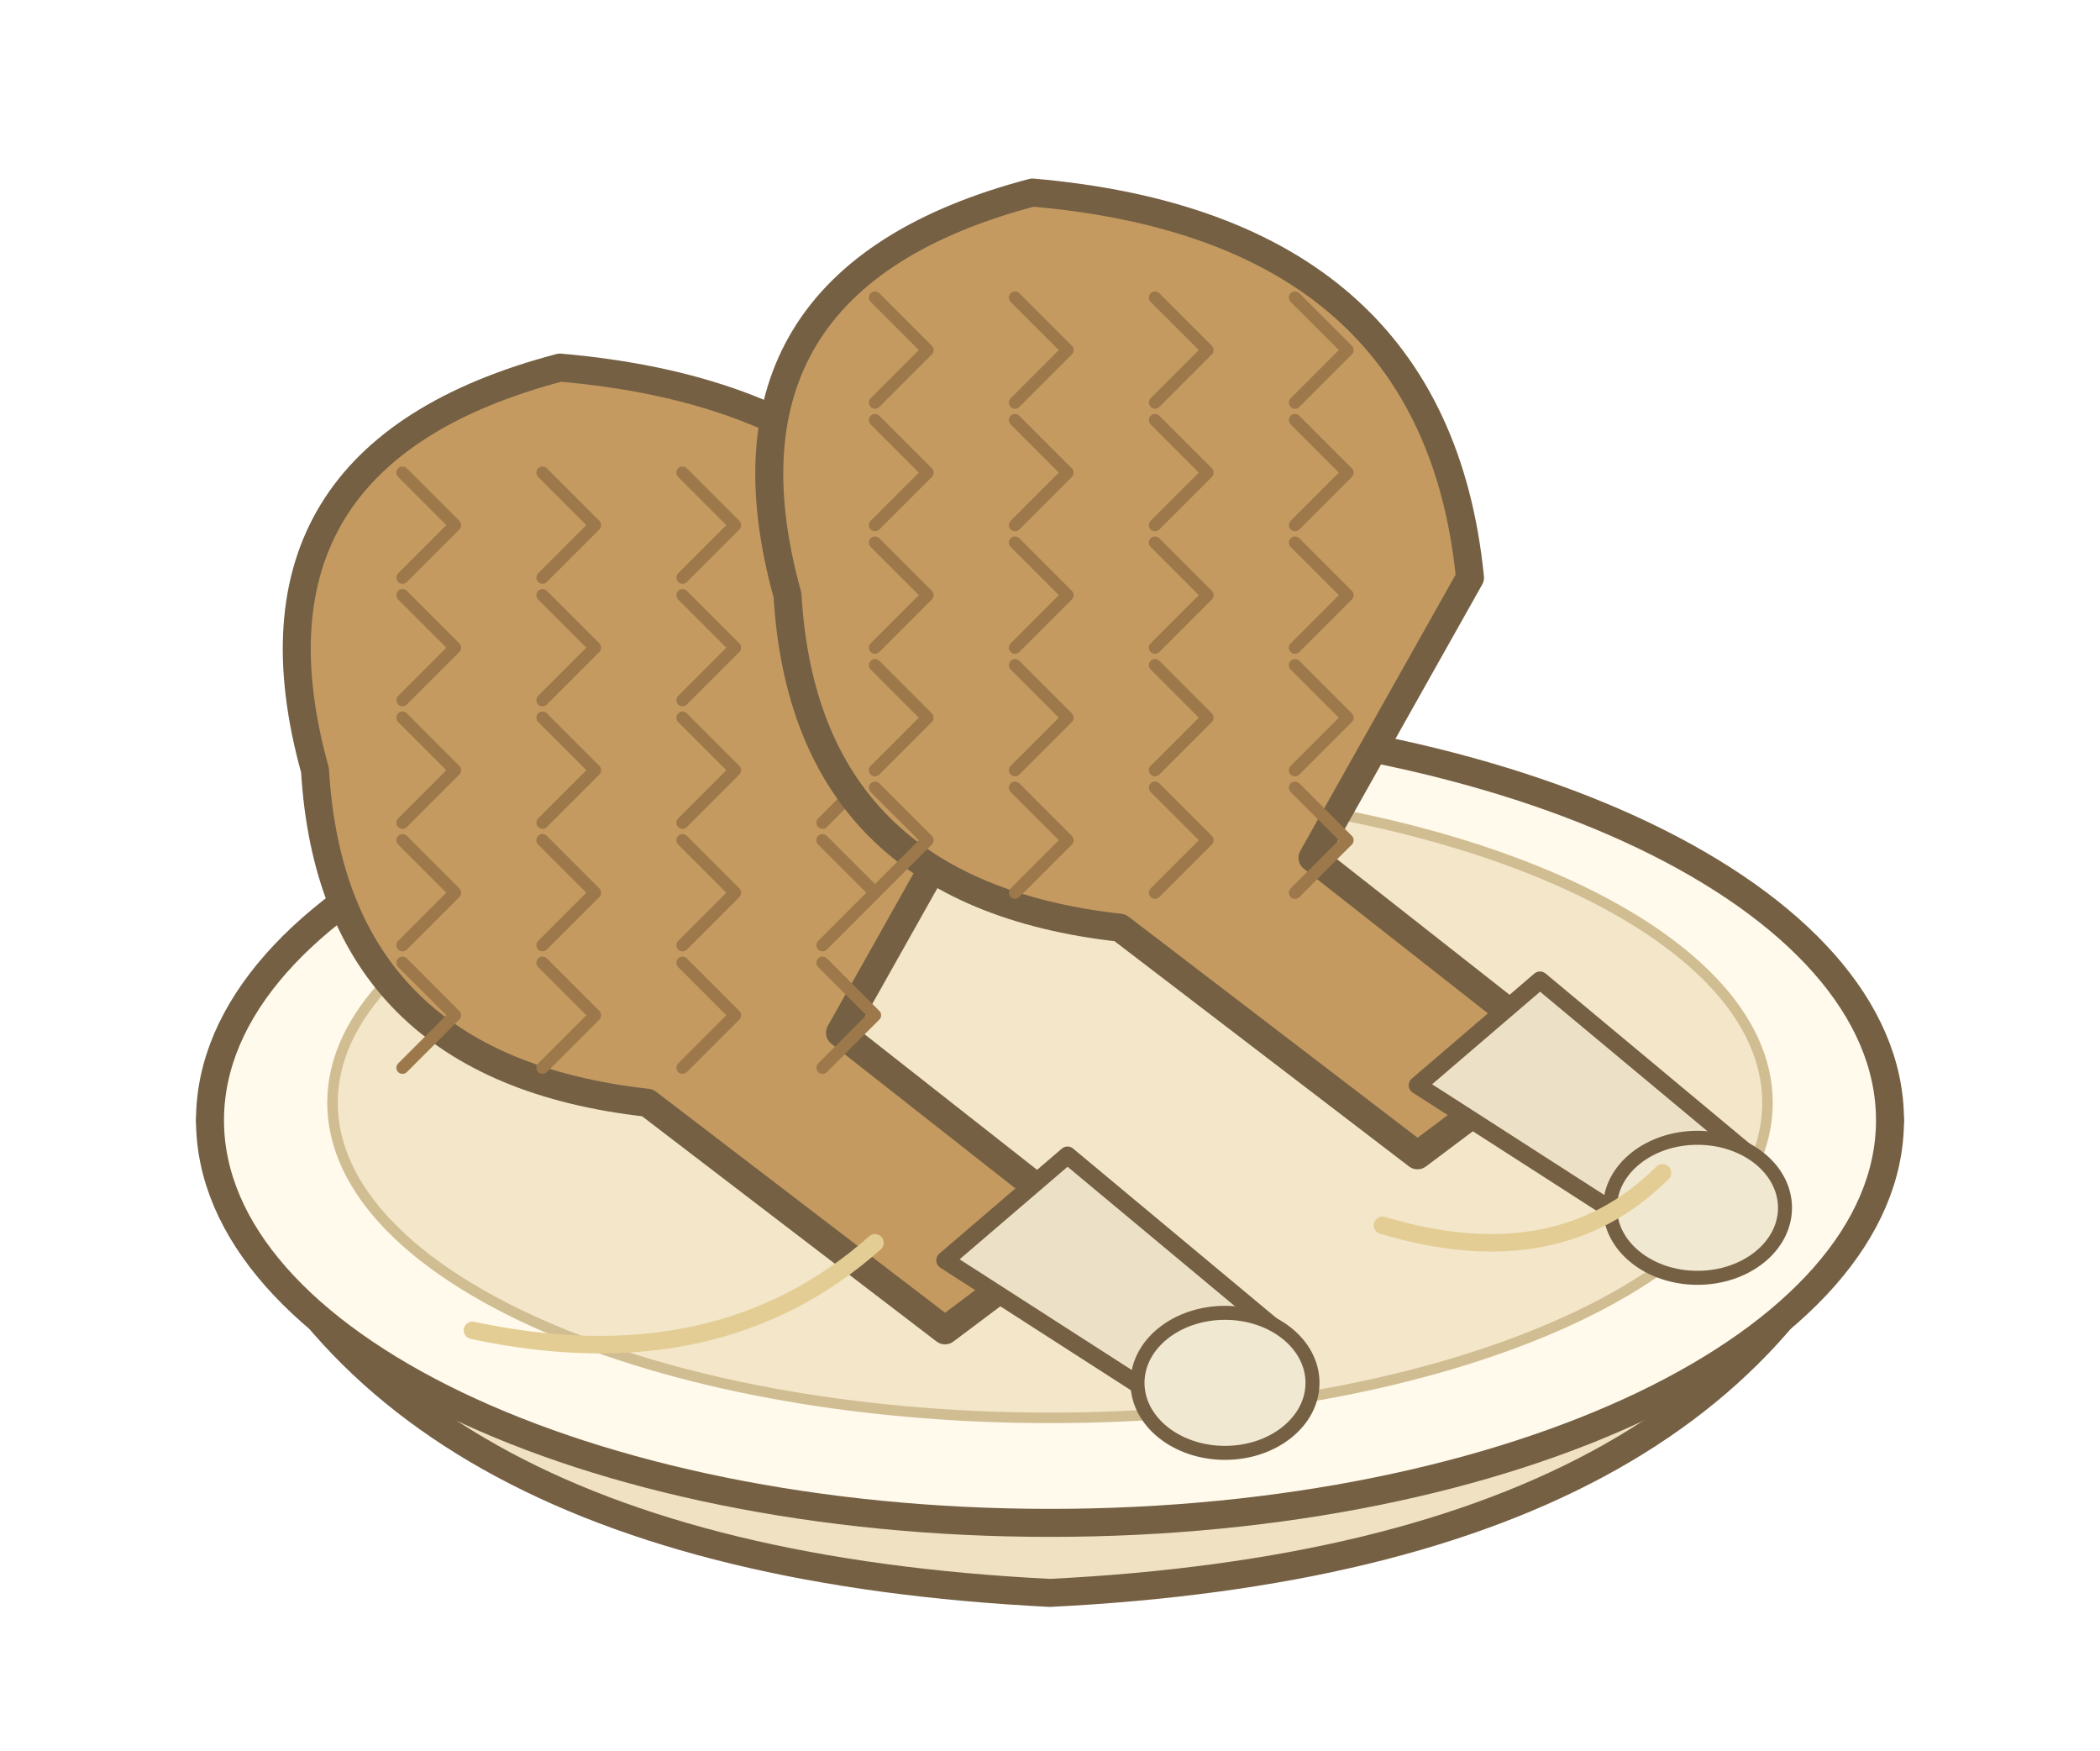
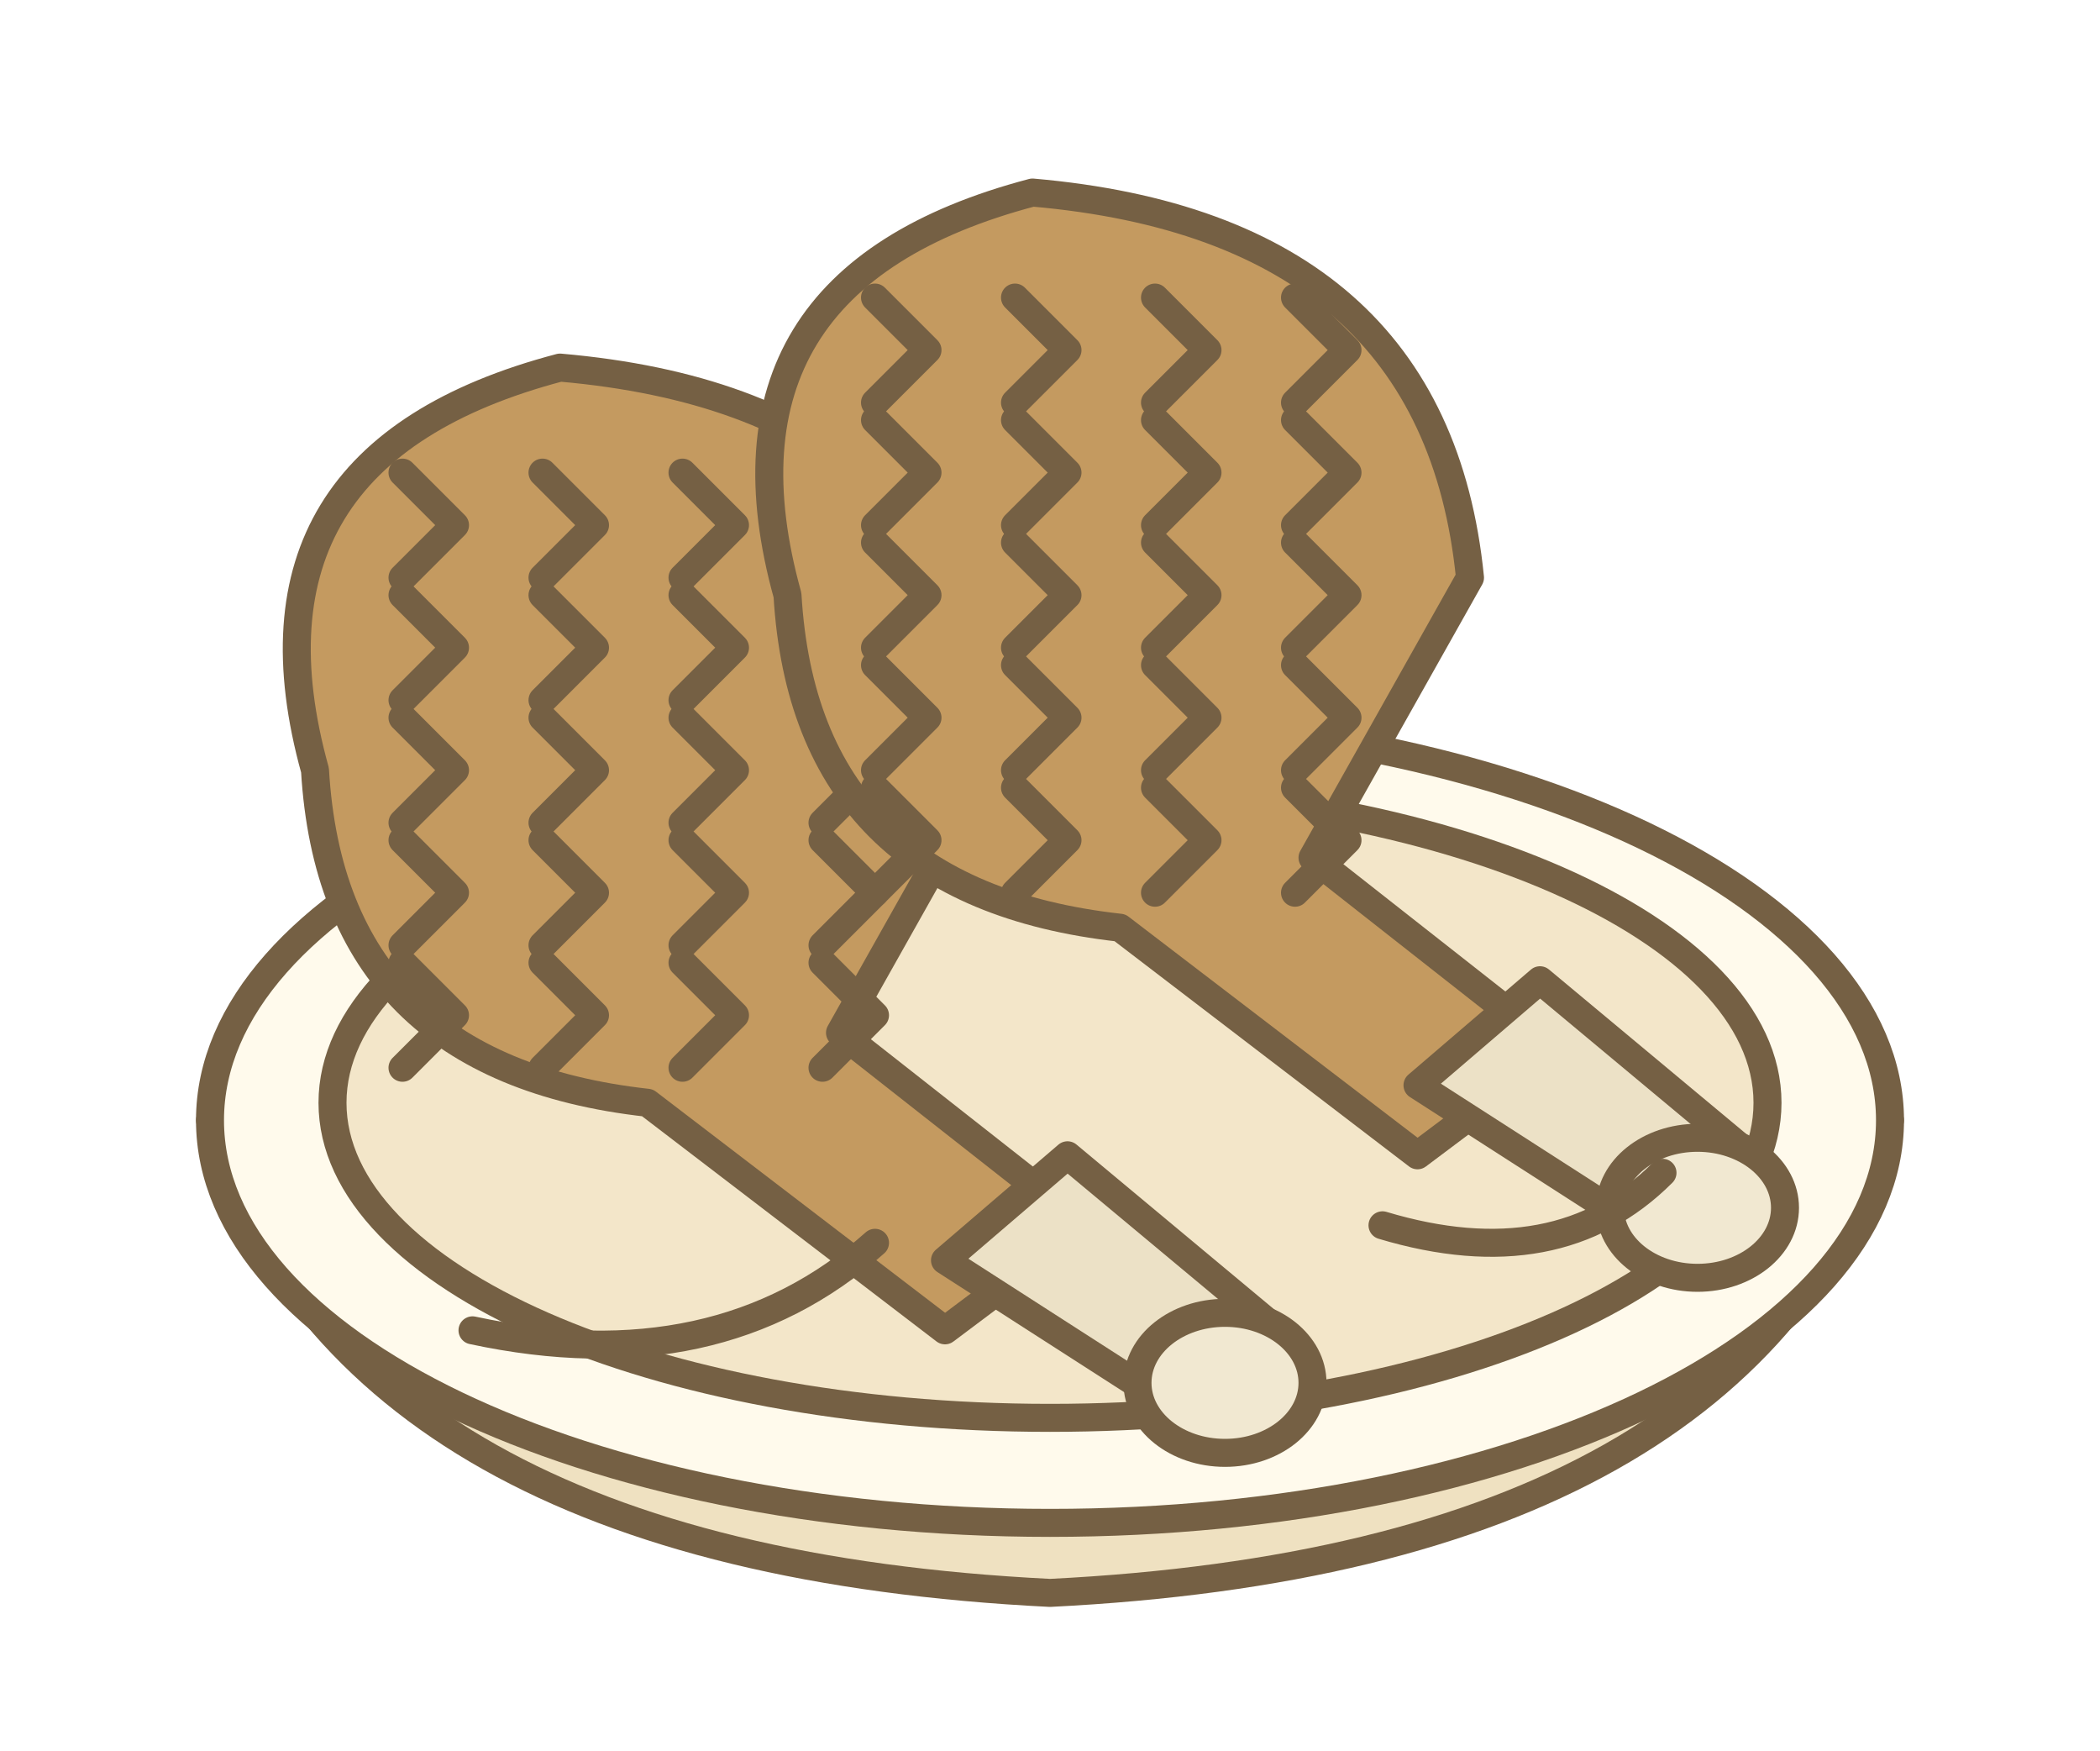
<svg xmlns="http://www.w3.org/2000/svg" width="120" height="100" viewBox="0 0 120 100">
  <g stroke-linecap="round" stroke-linejoin="round">
-     <path d="M12 64 Q20 89 60 91 Q100 89 108 64Z" fill="#EFE1C1" stroke="#756044" stroke-width="1.6" />
-     <ellipse cx="60" cy="64" rx="48" ry="23" fill="#FFFAEC" stroke="#756044" stroke-width="1.6" />
-     <ellipse cx="60" cy="63" rx="41" ry="18" fill="#F3E6C9" stroke="#D1BD92" stroke-width="0.6" />
-     <path d="M18 44 Q13 26 32 21 Q55 23 57 43 L48 59 L62 70 L54 76 L37 63 Q19 61 18 44Z" fill="#C49A60" stroke="#756044" stroke-width="1.6" />
-     <path d="M54 72 l7 -6 12 10 -5 5Z" fill="#ECE1C6" stroke="#756044" stroke-width="1" />
-     <ellipse cx="70" cy="79" rx="5" ry="4" fill="#F1E8D1" stroke="#756044" stroke-width="0.8" />
-     <path d="M23 27 l3 3 -3 3" fill="none" stroke="#9C784A" stroke-width="0.7" />
-     <path d="M31 27 l3 3 -3 3" fill="none" stroke="#9C784A" stroke-width="0.7" />
-     <path d="M39 27 l3 3 -3 3" fill="none" stroke="#9C784A" stroke-width="0.7" />
-     <path d="M47 27 l3 3 -3 3" fill="none" stroke="#9C784A" stroke-width="0.7" />
-     <path d="M23 34 l3 3 -3 3" fill="none" stroke="#9C784A" stroke-width="0.7" />
-     <path d="M31 34 l3 3 -3 3" fill="none" stroke="#9C784A" stroke-width="0.7" />
-     <path d="M39 34 l3 3 -3 3" fill="none" stroke="#9C784A" stroke-width="0.7" />
-     <path d="M47 34 l3 3 -3 3" fill="none" stroke="#9C784A" stroke-width="0.7" />
-     <path d="M23 41 l3 3 -3 3" fill="none" stroke="#9C784A" stroke-width="0.7" />
-     <path d="M31 41 l3 3 -3 3" fill="none" stroke="#9C784A" stroke-width="0.7" />
-     <path d="M39 41 l3 3 -3 3" fill="none" stroke="#9C784A" stroke-width="0.7" />
-     <path d="M47 41 l3 3 -3 3" fill="none" stroke="#9C784A" stroke-width="0.7" />
-     <path d="M23 48 l3 3 -3 3" fill="none" stroke="#9C784A" stroke-width="0.7" />
-     <path d="M31 48 l3 3 -3 3" fill="none" stroke="#9C784A" stroke-width="0.7" />
-     <path d="M39 48 l3 3 -3 3" fill="none" stroke="#9C784A" stroke-width="0.7" />
-     <path d="M47 48 l3 3 -3 3" fill="none" stroke="#9C784A" stroke-width="0.7" />
-     <path d="M23 55 l3 3 -3 3" fill="none" stroke="#9C784A" stroke-width="0.7" />
-     <path d="M31 55 l3 3 -3 3" fill="none" stroke="#9C784A" stroke-width="0.7" />
-     <path d="M39 55 l3 3 -3 3" fill="none" stroke="#9C784A" stroke-width="0.7" />
-     <path d="M47 55 l3 3 -3 3" fill="none" stroke="#9C784A" stroke-width="0.7" />
-     <path d="M45 34 Q40 16 59 11 Q82 13 84 33 L75 49 L89 60 L81 66 L64 53 Q46 51 45 34Z" fill="#C49A60" stroke="#756044" stroke-width="1.6" />
-     <path d="M81 62 l7 -6 12 10 -5 5Z" fill="#ECE1C6" stroke="#756044" stroke-width="1" />
-     <ellipse cx="97" cy="69" rx="5" ry="4" fill="#F1E8D1" stroke="#756044" stroke-width="0.8" />
-     <path d="M50 17 l3 3 -3 3" fill="none" stroke="#9C784A" stroke-width="0.7" />
-     <path d="M58 17 l3 3 -3 3" fill="none" stroke="#9C784A" stroke-width="0.7" />
-     <path d="M66 17 l3 3 -3 3" fill="none" stroke="#9C784A" stroke-width="0.7" />
-     <path d="M74 17 l3 3 -3 3" fill="none" stroke="#9C784A" stroke-width="0.7" />
-     <path d="M50 24 l3 3 -3 3" fill="none" stroke="#9C784A" stroke-width="0.7" />
-     <path d="M58 24 l3 3 -3 3" fill="none" stroke="#9C784A" stroke-width="0.7" />
-     <path d="M66 24 l3 3 -3 3" fill="none" stroke="#9C784A" stroke-width="0.7" />
-     <path d="M74 24 l3 3 -3 3" fill="none" stroke="#9C784A" stroke-width="0.7" />
-     <path d="M50 31 l3 3 -3 3" fill="none" stroke="#9C784A" stroke-width="0.7" />
-     <path d="M58 31 l3 3 -3 3" fill="none" stroke="#9C784A" stroke-width="0.7" />
-     <path d="M66 31 l3 3 -3 3" fill="none" stroke="#9C784A" stroke-width="0.7" />
-     <path d="M74 31 l3 3 -3 3" fill="none" stroke="#9C784A" stroke-width="0.7" />
-     <path d="M50 38 l3 3 -3 3" fill="none" stroke="#9C784A" stroke-width="0.7" />
-     <path d="M58 38 l3 3 -3 3" fill="none" stroke="#9C784A" stroke-width="0.7" />
-     <path d="M66 38 l3 3 -3 3" fill="none" stroke="#9C784A" stroke-width="0.7" />
-     <path d="M74 38 l3 3 -3 3" fill="none" stroke="#9C784A" stroke-width="0.7" />
-     <path d="M50 45 l3 3 -3 3" fill="none" stroke="#9C784A" stroke-width="0.7" />
-     <path d="M58 45 l3 3 -3 3" fill="none" stroke="#9C784A" stroke-width="0.7" />
-     <path d="M66 45 l3 3 -3 3" fill="none" stroke="#9C784A" stroke-width="0.7" />
-     <path d="M74 45 l3 3 -3 3" fill="none" stroke="#9C784A" stroke-width="0.7" />
-     <path d="M27 76 Q41 79 50 71 M79 70 Q89 73 95 67" fill="none" stroke="#E4CD94" stroke-width="1" />
+     <path d="M12 64 Q20 89 60 91 Q100 89 108 64Z" fill="#EFE1C1" stroke="#756044" stroke-width="1.6" stroke-linecap="round" stroke-linejoin="round" />
+     <ellipse cx="60" cy="64" rx="48" ry="23" fill="#FFFAEC" stroke="#756044" stroke-width="1.6" stroke-linecap="round" stroke-linejoin="round" />
+     <ellipse cx="60" cy="63" rx="41" ry="18" fill="#F3E6C9" stroke="#756044" stroke-width="1.6" stroke-linecap="round" stroke-linejoin="round" />
+     <path d="M18 44 Q13 26 32 21 Q55 23 57 43 L48 59 L62 70 L54 76 L37 63 Q19 61 18 44Z" fill="#C49A60" stroke="#756044" stroke-width="1.6" stroke-linecap="round" stroke-linejoin="round" />
+     <path d="M54 72 l7 -6 12 10 -5 5Z" fill="#ECE1C6" stroke="#756044" stroke-width="1.6" stroke-linecap="round" stroke-linejoin="round" />
+     <ellipse cx="70" cy="79" rx="5" ry="4" fill="#F1E8D1" stroke="#756044" stroke-width="1.6" stroke-linecap="round" stroke-linejoin="round" />
+     <path d="M23 27 l3 3 -3 3" fill="none" stroke="#756044" stroke-width="1.6" stroke-linecap="round" stroke-linejoin="round" />
+     <path d="M31 27 l3 3 -3 3" fill="none" stroke="#756044" stroke-width="1.6" stroke-linecap="round" stroke-linejoin="round" />
+     <path d="M39 27 l3 3 -3 3" fill="none" stroke="#756044" stroke-width="1.6" stroke-linecap="round" stroke-linejoin="round" />
+     <path d="M47 27 l3 3 -3 3" fill="none" stroke="#756044" stroke-width="1.6" stroke-linecap="round" stroke-linejoin="round" />
+     <path d="M23 34 l3 3 -3 3" fill="none" stroke="#756044" stroke-width="1.6" stroke-linecap="round" stroke-linejoin="round" />
+     <path d="M31 34 l3 3 -3 3" fill="none" stroke="#756044" stroke-width="1.6" stroke-linecap="round" stroke-linejoin="round" />
+     <path d="M39 34 l3 3 -3 3" fill="none" stroke="#756044" stroke-width="1.6" stroke-linecap="round" stroke-linejoin="round" />
+     <path d="M47 34 l3 3 -3 3" fill="none" stroke="#756044" stroke-width="1.6" stroke-linecap="round" stroke-linejoin="round" />
+     <path d="M23 41 l3 3 -3 3" fill="none" stroke="#756044" stroke-width="1.6" stroke-linecap="round" stroke-linejoin="round" />
+     <path d="M31 41 l3 3 -3 3" fill="none" stroke="#756044" stroke-width="1.6" stroke-linecap="round" stroke-linejoin="round" />
+     <path d="M39 41 l3 3 -3 3" fill="none" stroke="#756044" stroke-width="1.6" stroke-linecap="round" stroke-linejoin="round" />
+     <path d="M47 41 l3 3 -3 3" fill="none" stroke="#756044" stroke-width="1.6" stroke-linecap="round" stroke-linejoin="round" />
+     <path d="M23 48 l3 3 -3 3" fill="none" stroke="#756044" stroke-width="1.6" stroke-linecap="round" stroke-linejoin="round" />
+     <path d="M31 48 l3 3 -3 3" fill="none" stroke="#756044" stroke-width="1.6" stroke-linecap="round" stroke-linejoin="round" />
+     <path d="M39 48 l3 3 -3 3" fill="none" stroke="#756044" stroke-width="1.6" stroke-linecap="round" stroke-linejoin="round" />
+     <path d="M47 48 l3 3 -3 3" fill="none" stroke="#756044" stroke-width="1.6" stroke-linecap="round" stroke-linejoin="round" />
+     <path d="M23 55 l3 3 -3 3" fill="none" stroke="#756044" stroke-width="1.6" stroke-linecap="round" stroke-linejoin="round" />
+     <path d="M31 55 l3 3 -3 3" fill="none" stroke="#756044" stroke-width="1.6" stroke-linecap="round" stroke-linejoin="round" />
+     <path d="M39 55 l3 3 -3 3" fill="none" stroke="#756044" stroke-width="1.6" stroke-linecap="round" stroke-linejoin="round" />
+     <path d="M47 55 l3 3 -3 3" fill="none" stroke="#756044" stroke-width="1.6" stroke-linecap="round" stroke-linejoin="round" />
+     <path d="M45 34 Q40 16 59 11 Q82 13 84 33 L75 49 L89 60 L81 66 L64 53 Q46 51 45 34Z" fill="#C49A60" stroke="#756044" stroke-width="1.6" stroke-linecap="round" stroke-linejoin="round" />
+     <path d="M81 62 l7 -6 12 10 -5 5Z" fill="#ECE1C6" stroke="#756044" stroke-width="1.6" stroke-linecap="round" stroke-linejoin="round" />
+     <ellipse cx="97" cy="69" rx="5" ry="4" fill="#F1E8D1" stroke="#756044" stroke-width="1.6" stroke-linecap="round" stroke-linejoin="round" />
+     <path d="M50 17 l3 3 -3 3" fill="none" stroke="#756044" stroke-width="1.6" stroke-linecap="round" stroke-linejoin="round" />
+     <path d="M58 17 l3 3 -3 3" fill="none" stroke="#756044" stroke-width="1.6" stroke-linecap="round" stroke-linejoin="round" />
+     <path d="M66 17 l3 3 -3 3" fill="none" stroke="#756044" stroke-width="1.6" stroke-linecap="round" stroke-linejoin="round" />
+     <path d="M74 17 l3 3 -3 3" fill="none" stroke="#756044" stroke-width="1.6" stroke-linecap="round" stroke-linejoin="round" />
+     <path d="M50 24 l3 3 -3 3" fill="none" stroke="#756044" stroke-width="1.6" stroke-linecap="round" stroke-linejoin="round" />
+     <path d="M58 24 l3 3 -3 3" fill="none" stroke="#756044" stroke-width="1.6" stroke-linecap="round" stroke-linejoin="round" />
+     <path d="M66 24 l3 3 -3 3" fill="none" stroke="#756044" stroke-width="1.6" stroke-linecap="round" stroke-linejoin="round" />
+     <path d="M74 24 l3 3 -3 3" fill="none" stroke="#756044" stroke-width="1.6" stroke-linecap="round" stroke-linejoin="round" />
+     <path d="M50 31 l3 3 -3 3" fill="none" stroke="#756044" stroke-width="1.6" stroke-linecap="round" stroke-linejoin="round" />
+     <path d="M58 31 l3 3 -3 3" fill="none" stroke="#756044" stroke-width="1.6" stroke-linecap="round" stroke-linejoin="round" />
+     <path d="M66 31 l3 3 -3 3" fill="none" stroke="#756044" stroke-width="1.6" stroke-linecap="round" stroke-linejoin="round" />
+     <path d="M74 31 l3 3 -3 3" fill="none" stroke="#756044" stroke-width="1.6" stroke-linecap="round" stroke-linejoin="round" />
+     <path d="M50 38 l3 3 -3 3" fill="none" stroke="#756044" stroke-width="1.6" stroke-linecap="round" stroke-linejoin="round" />
+     <path d="M58 38 l3 3 -3 3" fill="none" stroke="#756044" stroke-width="1.6" stroke-linecap="round" stroke-linejoin="round" />
+     <path d="M66 38 l3 3 -3 3" fill="none" stroke="#756044" stroke-width="1.6" stroke-linecap="round" stroke-linejoin="round" />
+     <path d="M74 38 l3 3 -3 3" fill="none" stroke="#756044" stroke-width="1.6" stroke-linecap="round" stroke-linejoin="round" />
+     <path d="M50 45 l3 3 -3 3" fill="none" stroke="#756044" stroke-width="1.6" stroke-linecap="round" stroke-linejoin="round" />
+     <path d="M58 45 l3 3 -3 3" fill="none" stroke="#756044" stroke-width="1.6" stroke-linecap="round" stroke-linejoin="round" />
+     <path d="M66 45 l3 3 -3 3" fill="none" stroke="#756044" stroke-width="1.6" stroke-linecap="round" stroke-linejoin="round" />
+     <path d="M74 45 l3 3 -3 3" fill="none" stroke="#756044" stroke-width="1.6" stroke-linecap="round" stroke-linejoin="round" />
+     <path d="M27 76 Q41 79 50 71 M79 70 Q89 73 95 67" fill="none" stroke="#756044" stroke-width="1.6" stroke-linecap="round" stroke-linejoin="round" />
  </g>
</svg>
